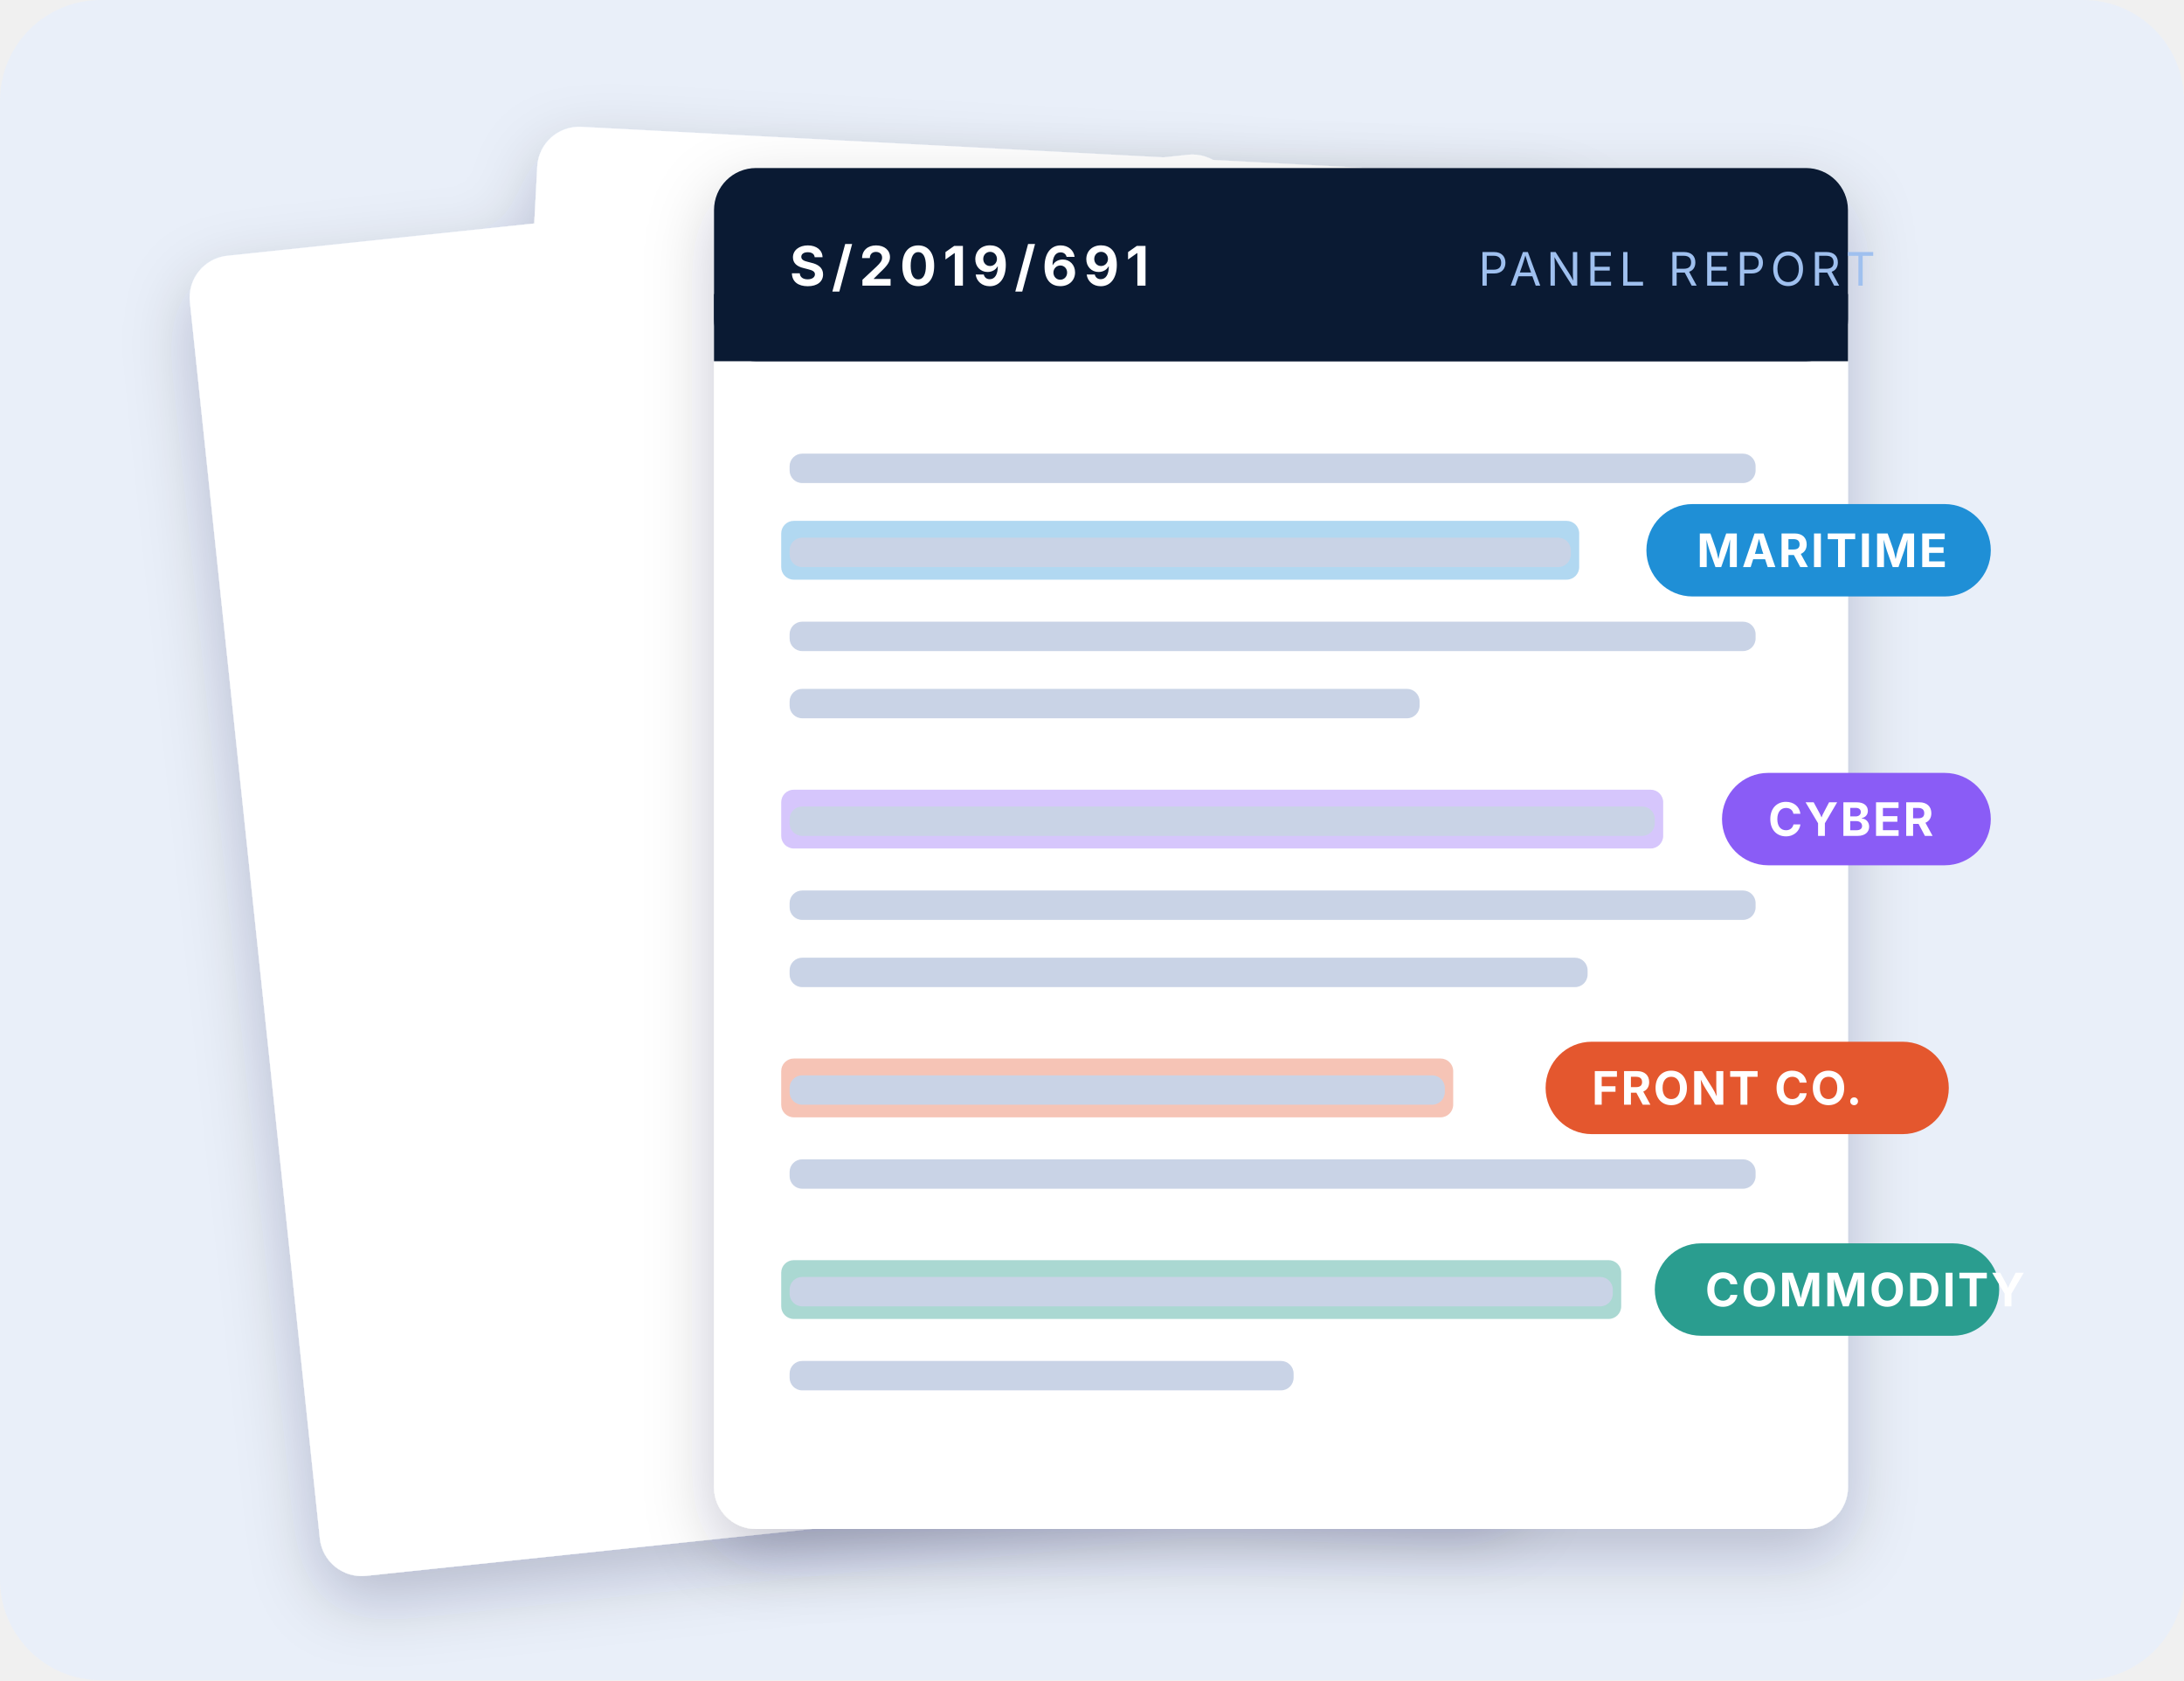
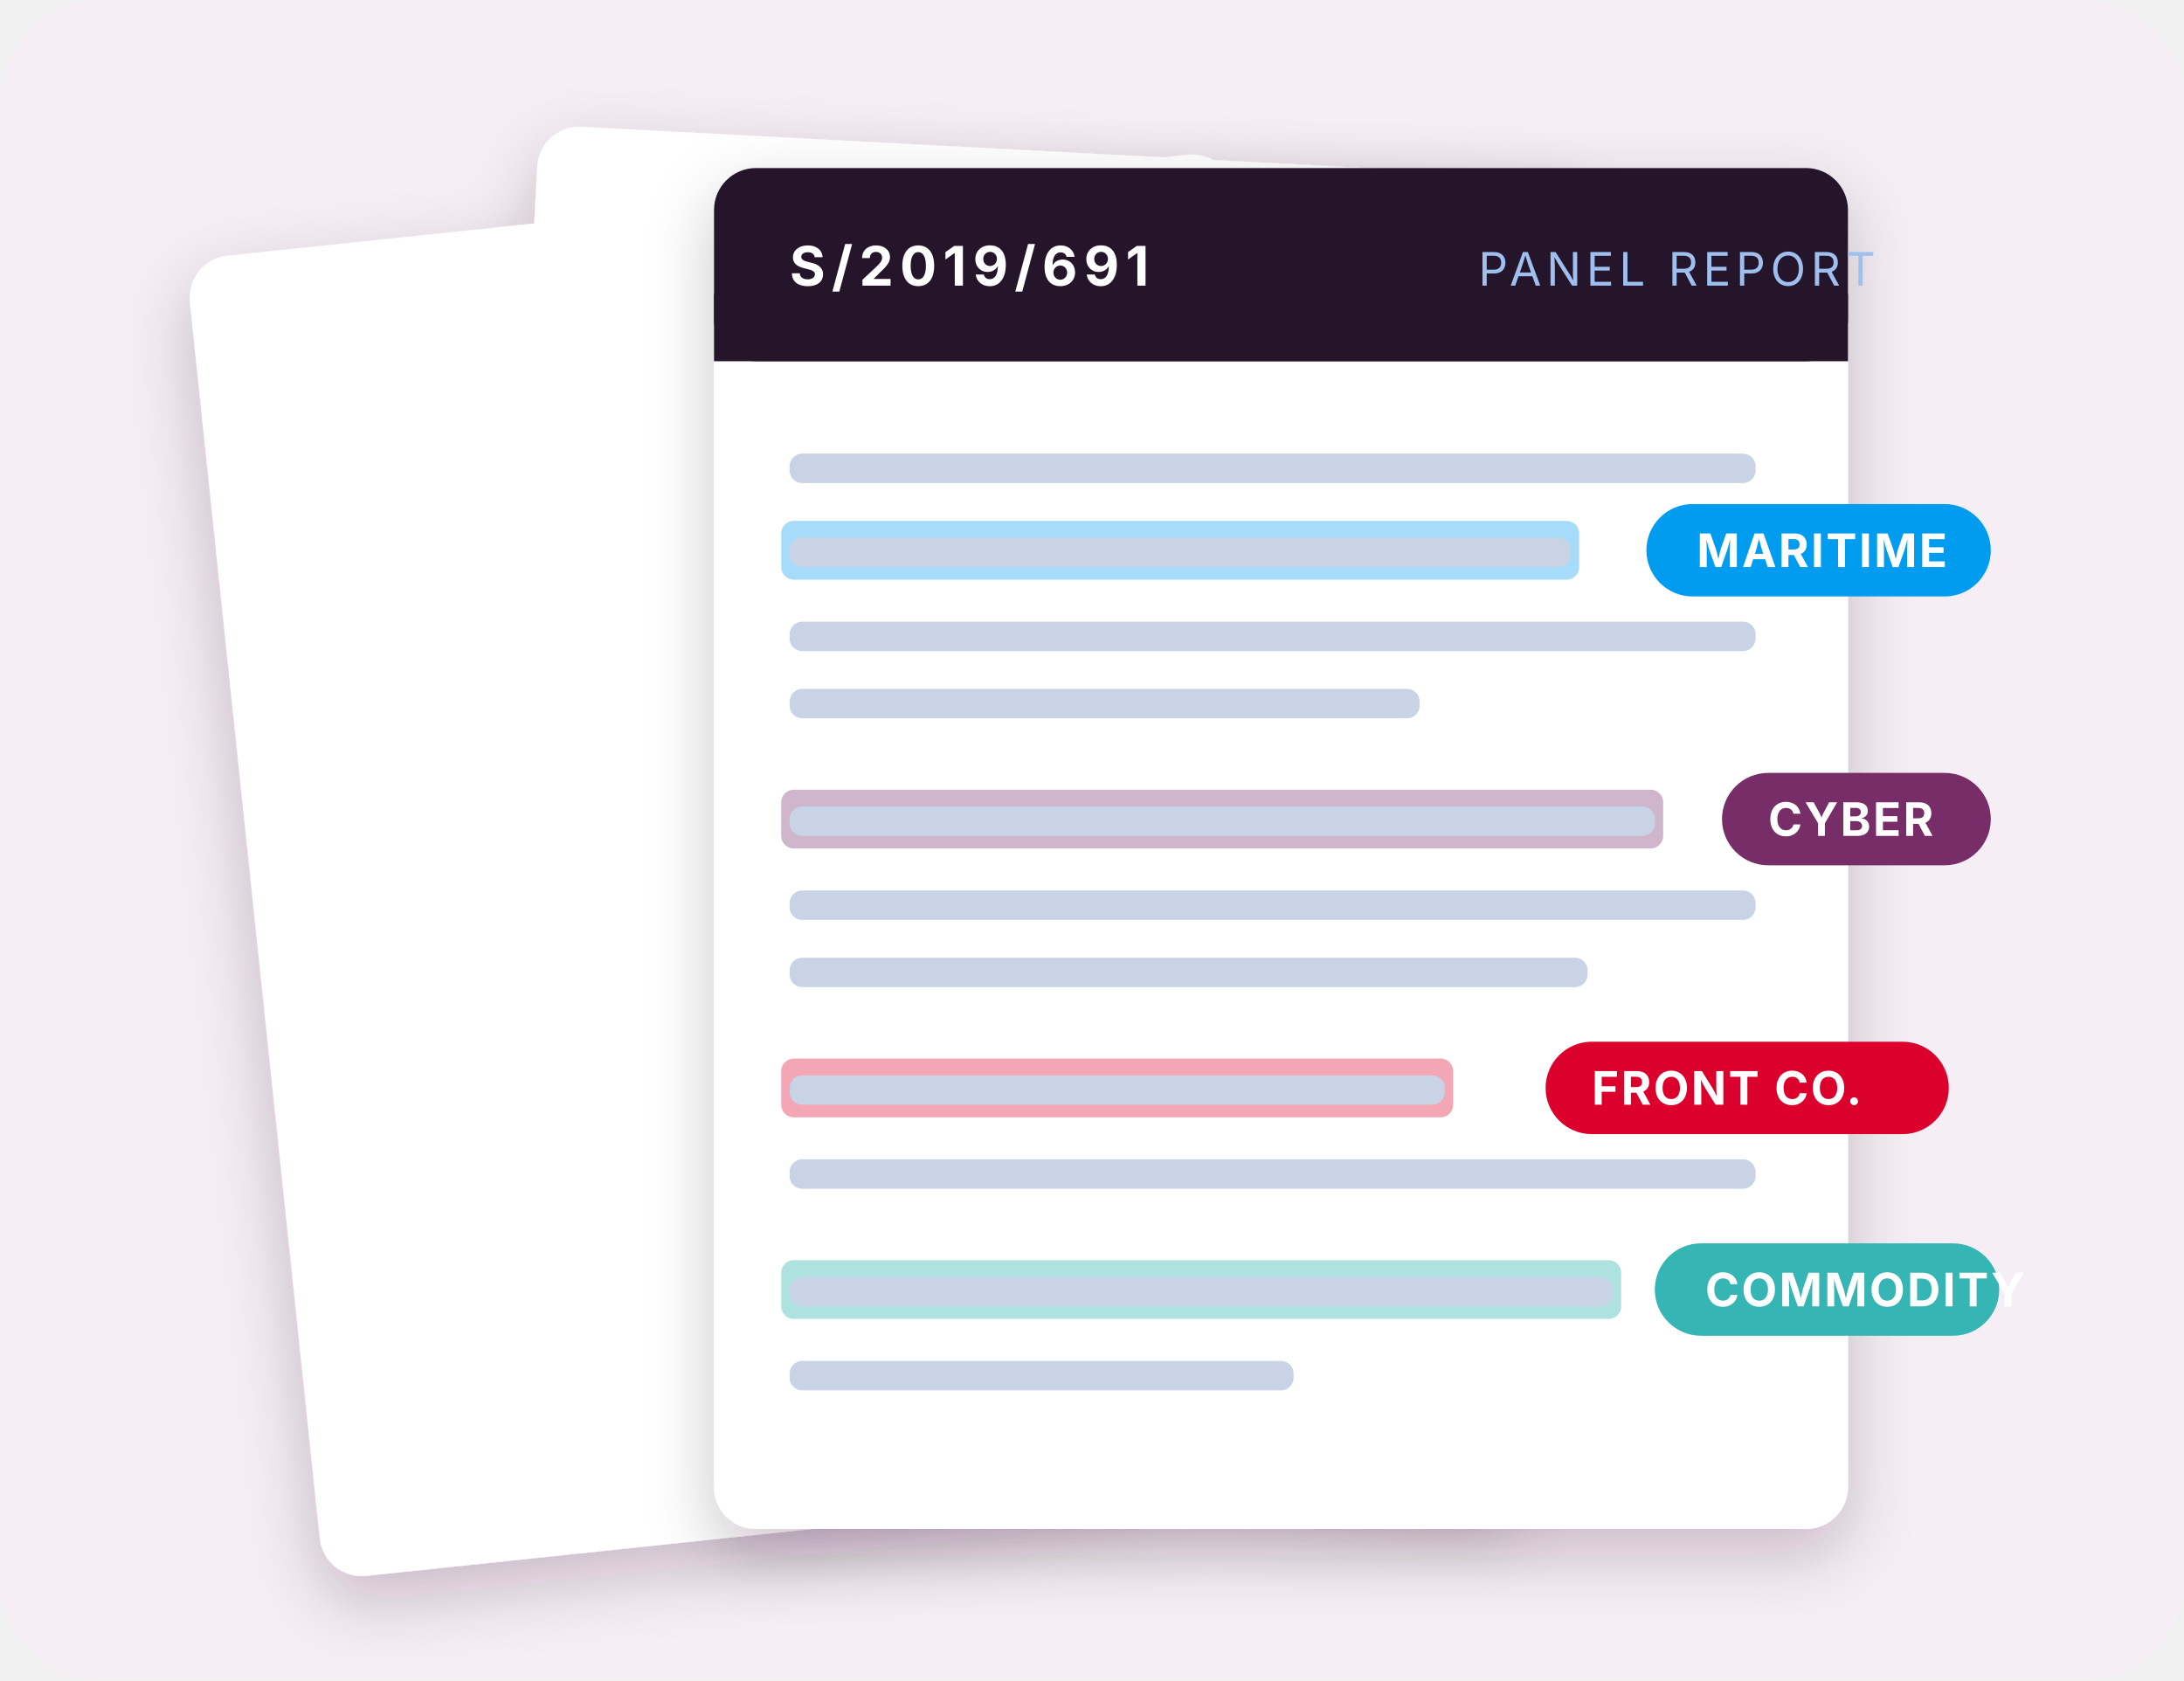
<svg xmlns="http://www.w3.org/2000/svg" viewBox="0 0 520 400" role="img" aria-label="Pages of a Panel of Experts report with evasion methods highlighted in different colours">
  <defs>
    <filter id="sh" x="-10%" y="-10%" width="130%" height="130%">
-       <feDropShadow dx="0" dy="6" stdDeviation="8" flood-color="#0a1a33" flood-opacity=".22" />
+       <feDropShadow dx="0" dy="6" stdDeviation="8" flood-color="#24152a" flood-opacity=".22" />
    </filter>
    <style>
      .ln{fill:#c9d3e6}
-       .hl1{fill:#1f8fd6;opacity:.35}.hl2{fill:#8a5cf6;opacity:.35}.hl3{fill:#e4572e;opacity:.35}.hl4{fill:#2a9d8f;opacity:.4}
+       .hl1{fill:#009cef;opacity:.35}.hl2{fill:#772d68;opacity:.35}.hl3{fill:#dc002d;opacity:.35}.hl4{fill:#35b6b4;opacity:.4}
      text{font-family:Inter,Segoe UI,Arial,sans-serif}
    </style>
  </defs>
-   <rect width="520" height="400" rx="24" fill="#e9eff9" />
+   <rect width="520" height="400" rx="24" fill="#f6eef5" />
  <g filter="url(#sh)">
    <rect x="60" y="48" width="250" height="316" rx="10" fill="#fff" transform="rotate(-6 185 206)" />
    <rect x="120" y="36" width="250" height="316" rx="10" fill="#fff" transform="rotate(3 245 194)" />
  </g>
  <g filter="url(#sh)">
    <rect x="170" y="40" width="270" height="324" rx="10" fill="#fff" />
  </g>
-   <rect x="170" y="40" width="270" height="46" rx="10" fill="#0a1a33" />
-   <rect x="170" y="70" width="270" height="16" fill="#0a1a33" />
+   <rect x="170" y="40" width="270" height="46" rx="10" fill="#24152a" />
+   <rect x="170" y="70" width="270" height="16" fill="#24152a" />
  <text x="188" y="68" font-size="13" font-weight="700" fill="#fff" letter-spacing="1.5">S/2019/691</text>
  <text x="352" y="68" font-size="11" fill="#9fc0ef" letter-spacing="1.2">PANEL REPORT</text>
  <g>
    <rect class="ln" x="188" y="108" width="230" height="7" rx="3" />
    <rect class="hl1" x="186" y="124" width="190" height="14" rx="3" />
    <rect class="ln" x="188" y="128" width="186" height="7" rx="3" />
    <rect class="ln" x="188" y="148" width="230" height="7" rx="3" />
    <rect class="ln" x="188" y="164" width="150" height="7" rx="3" />
    <rect class="hl2" x="186" y="188" width="210" height="14" rx="3" />
    <rect class="ln" x="188" y="192" width="206" height="7" rx="3" />
    <rect class="ln" x="188" y="212" width="230" height="7" rx="3" />
    <rect class="ln" x="188" y="228" width="190" height="7" rx="3" />
    <rect class="hl3" x="186" y="252" width="160" height="14" rx="3" />
    <rect class="ln" x="188" y="256" width="156" height="7" rx="3" />
    <rect class="ln" x="188" y="276" width="230" height="7" rx="3" />
    <rect class="hl4" x="186" y="300" width="200" height="14" rx="3" />
    <rect class="ln" x="188" y="304" width="196" height="7" rx="3" />
    <rect class="ln" x="188" y="324" width="120" height="7" rx="3" />
  </g>
  <g font-size="11" font-weight="700" fill="#fff" letter-spacing=".5">
-     <rect x="392" y="120" width="82" height="22" rx="11" fill="#1f8fd6" />
+     <rect x="392" y="120" width="82" height="22" rx="11" fill="#009cef" />
    <text x="404" y="135">MARITIME</text>
-     <rect x="410" y="184" width="64" height="22" rx="11" fill="#8a5cf6" />
+     <rect x="410" y="184" width="64" height="22" rx="11" fill="#772d68" />
    <text x="421" y="199">CYBER</text>
-     <rect x="368" y="248" width="96" height="22" rx="11" fill="#e4572e" />
+     <rect x="368" y="248" width="96" height="22" rx="11" fill="#dc002d" />
    <text x="379" y="263">FRONT CO.</text>
-     <rect x="394" y="296" width="82" height="22" rx="11" fill="#2a9d8f" />
+     <rect x="394" y="296" width="82" height="22" rx="11" fill="#35b6b4" />
    <text x="406" y="311">COMMODITY</text>
  </g>
</svg>
